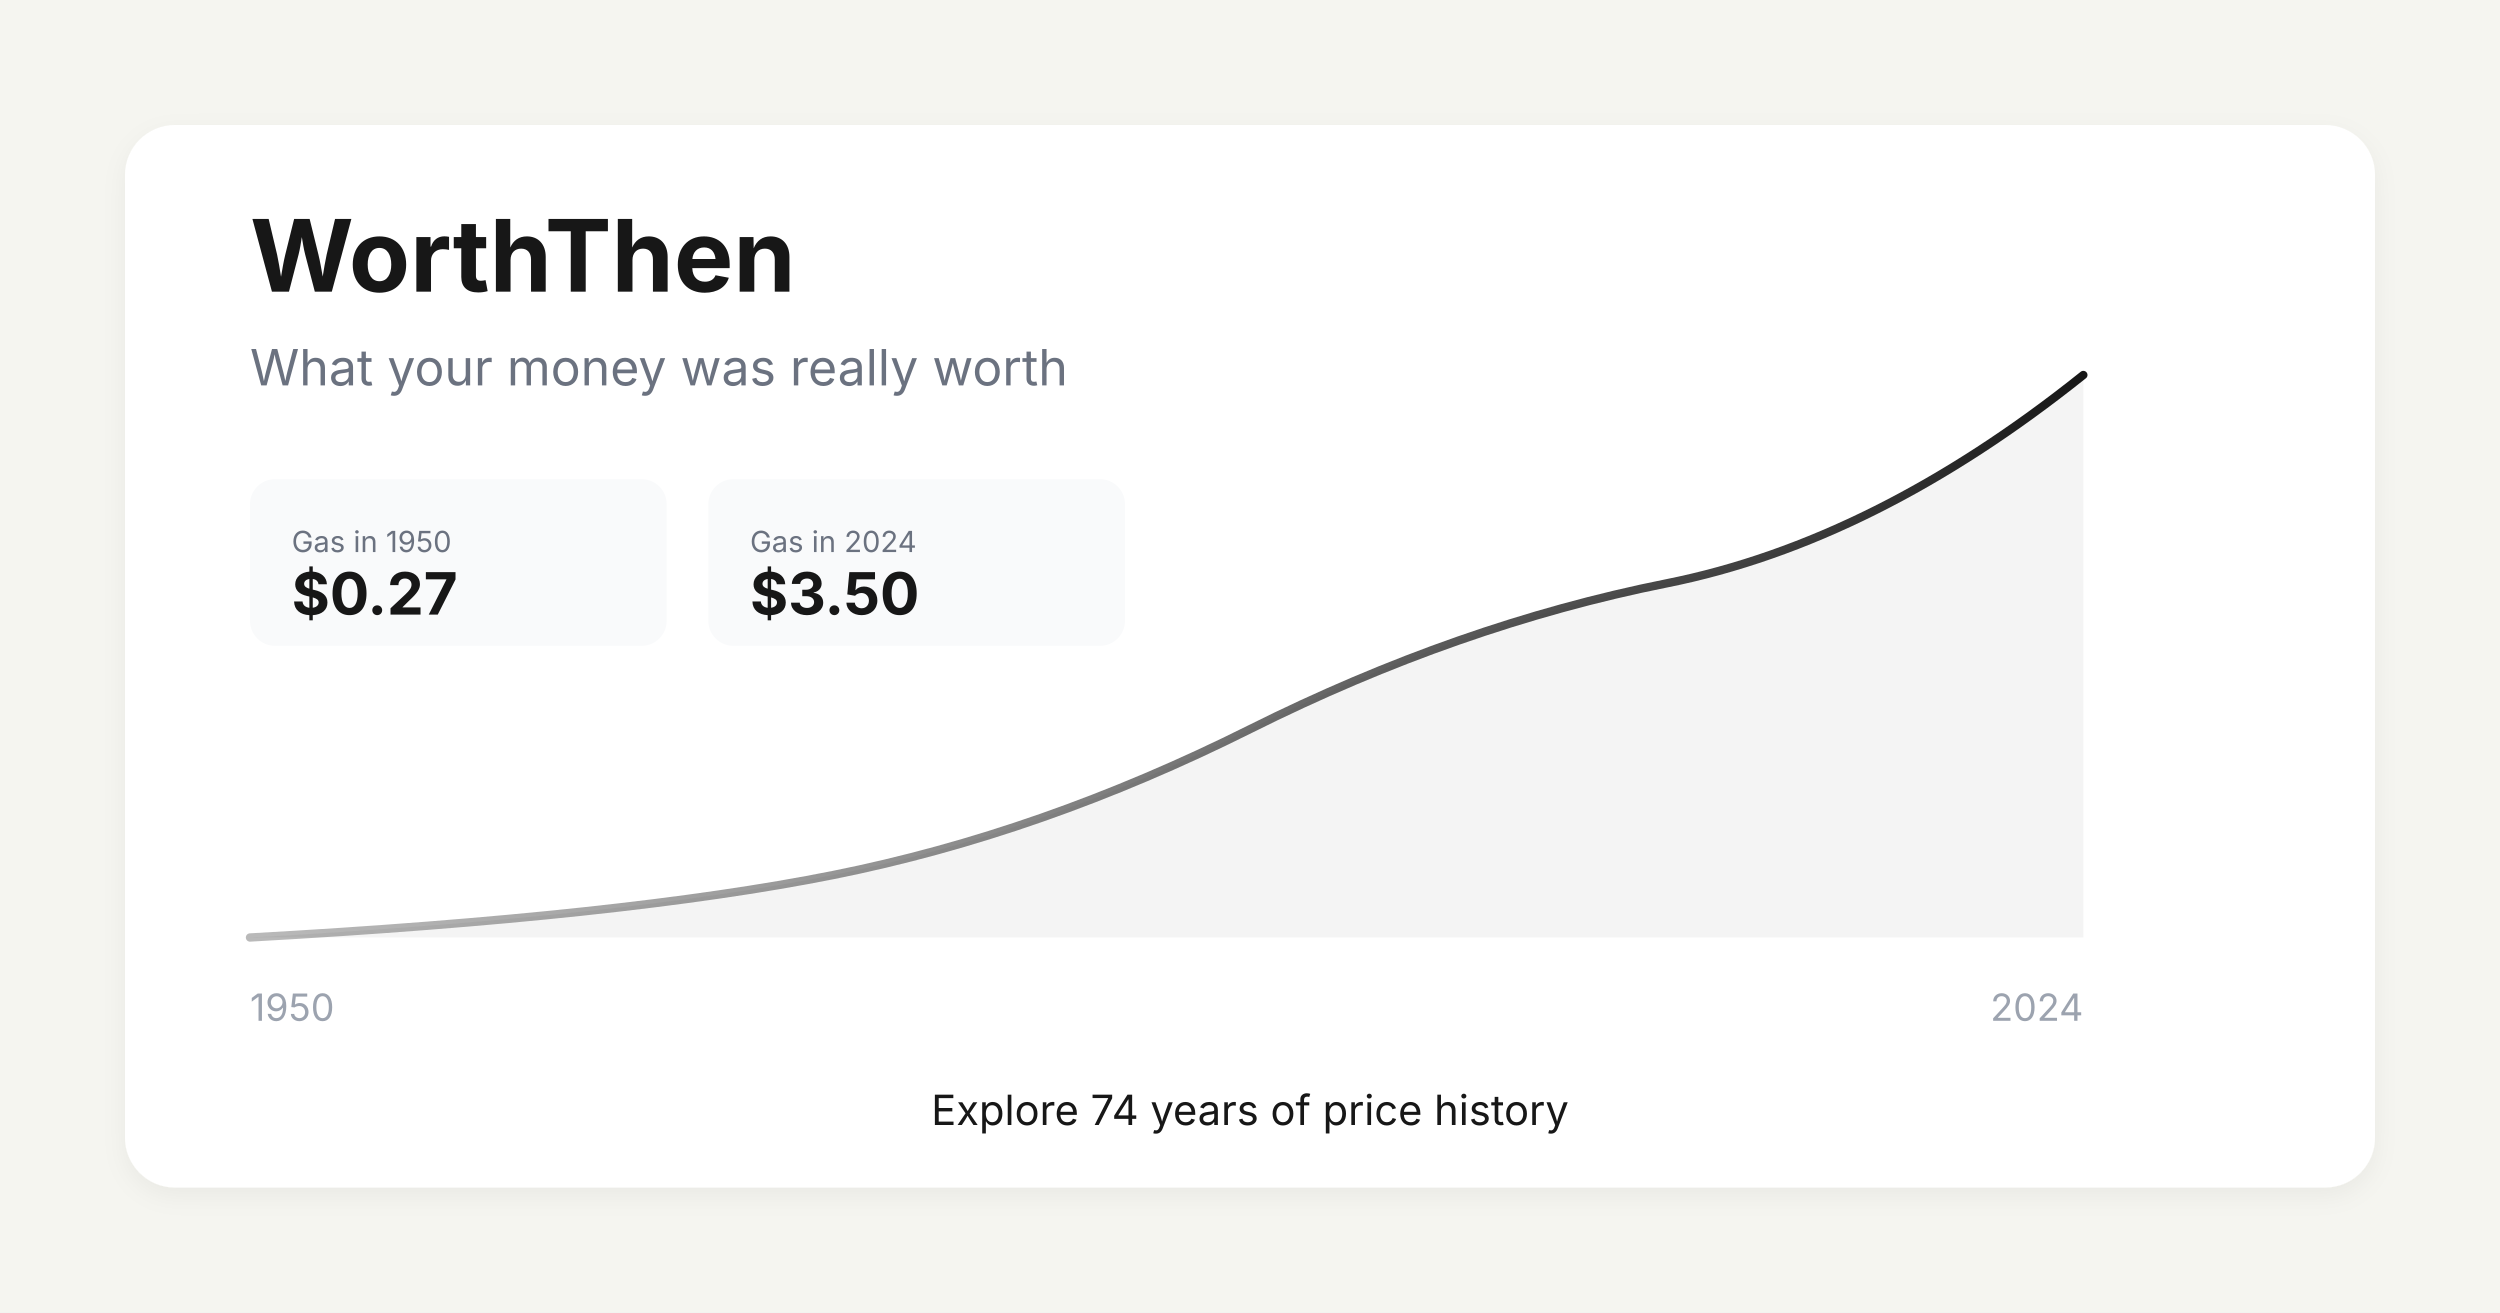
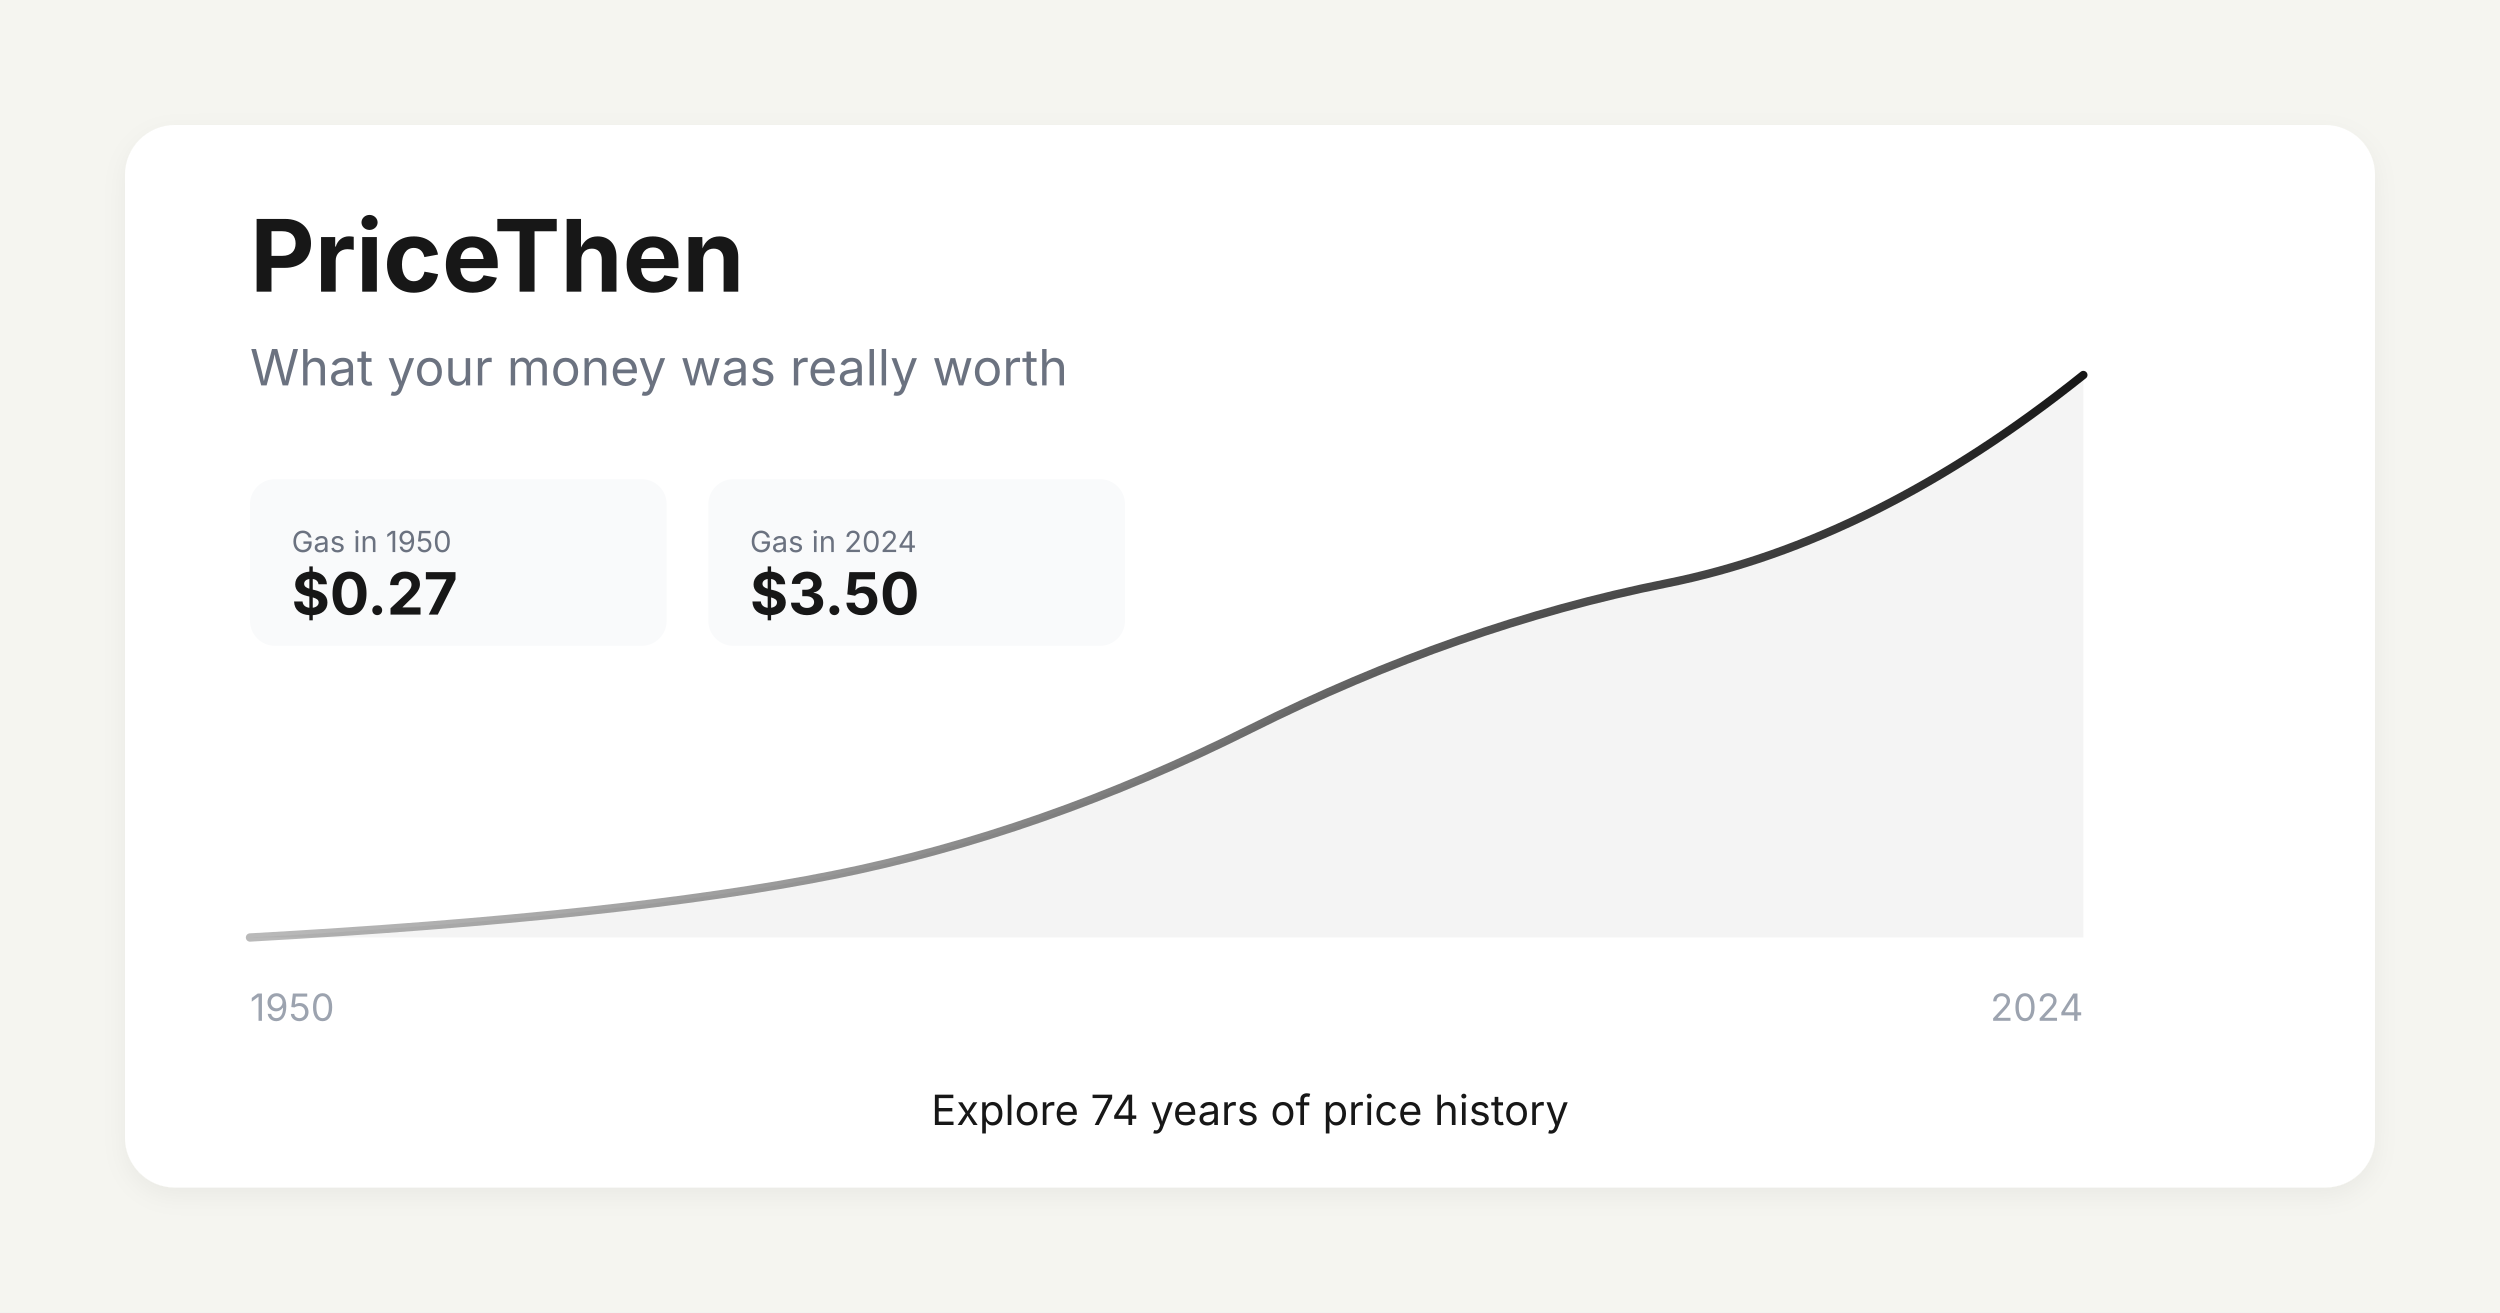
<svg xmlns="http://www.w3.org/2000/svg" width="1200" height="630">
  <defs>
    <linearGradient id="chartLine" x1="0%" y1="100%" x2="100%" y2="0%">
      <stop offset="0%" style="stop-color:#171717;stop-opacity:0.3" />
      <stop offset="100%" style="stop-color:#171717;stop-opacity:1" />
    </linearGradient>
  </defs>
  <rect width="1200" height="630" fill="#f5f5f0" />
  <rect x="60" y="60" width="1080" height="510" rx="24" fill="white" filter="drop-shadow(0 4px 6px rgba(0,0,0,0.05))" />
-   <text x="120" y="140" font-family="system-ui, -apple-system, sans-serif" font-size="48" font-weight="bold" fill="#171717">WorthThen</text>
+   <text x="120" y="140" font-family="system-ui, -apple-system, sans-serif" font-size="48" font-weight="bold" fill="#171717">PriceThen</text>
  <text x="120" y="185" font-family="system-ui, -apple-system, sans-serif" font-size="24" fill="#6b7280">What your money was really worth</text>
  <path d="M 120 450 Q 300 440 400 420 T 600 350 T 800 280 T 1000 180" stroke="url(#chartLine)" stroke-width="4" fill="none" stroke-linecap="round" />
  <path d="M 120 450 Q 300 440 400 420 T 600 350 T 800 280 T 1000 180 L 1000 450 L 120 450 Z" fill="#171717" fill-opacity="0.05" />
  <text x="120" y="490" font-family="system-ui, -apple-system, sans-serif" font-size="18" fill="#9ca3af">1950</text>
  <text x="1000" y="490" font-family="system-ui, -apple-system, sans-serif" font-size="18" fill="#9ca3af" text-anchor="end">2024</text>
  <rect x="120" y="230" width="200" height="80" rx="12" fill="#f9fafb" />
  <text x="140" y="265" font-family="system-ui, -apple-system, sans-serif" font-size="14" fill="#6b7280">Gas in 1950</text>
  <text x="140" y="295" font-family="system-ui, -apple-system, sans-serif" font-size="28" font-weight="bold" fill="#171717">$0.27</text>
  <rect x="340" y="230" width="200" height="80" rx="12" fill="#f9fafb" />
  <text x="360" y="265" font-family="system-ui, -apple-system, sans-serif" font-size="14" fill="#6b7280">Gas in 2024</text>
  <text x="360" y="295" font-family="system-ui, -apple-system, sans-serif" font-size="28" font-weight="bold" fill="#171717">$3.50</text>
  <text x="600" y="540" font-family="system-ui, -apple-system, sans-serif" font-size="20" fill="#171717" text-anchor="middle">Explore 74 years of price history</text>
</svg>
